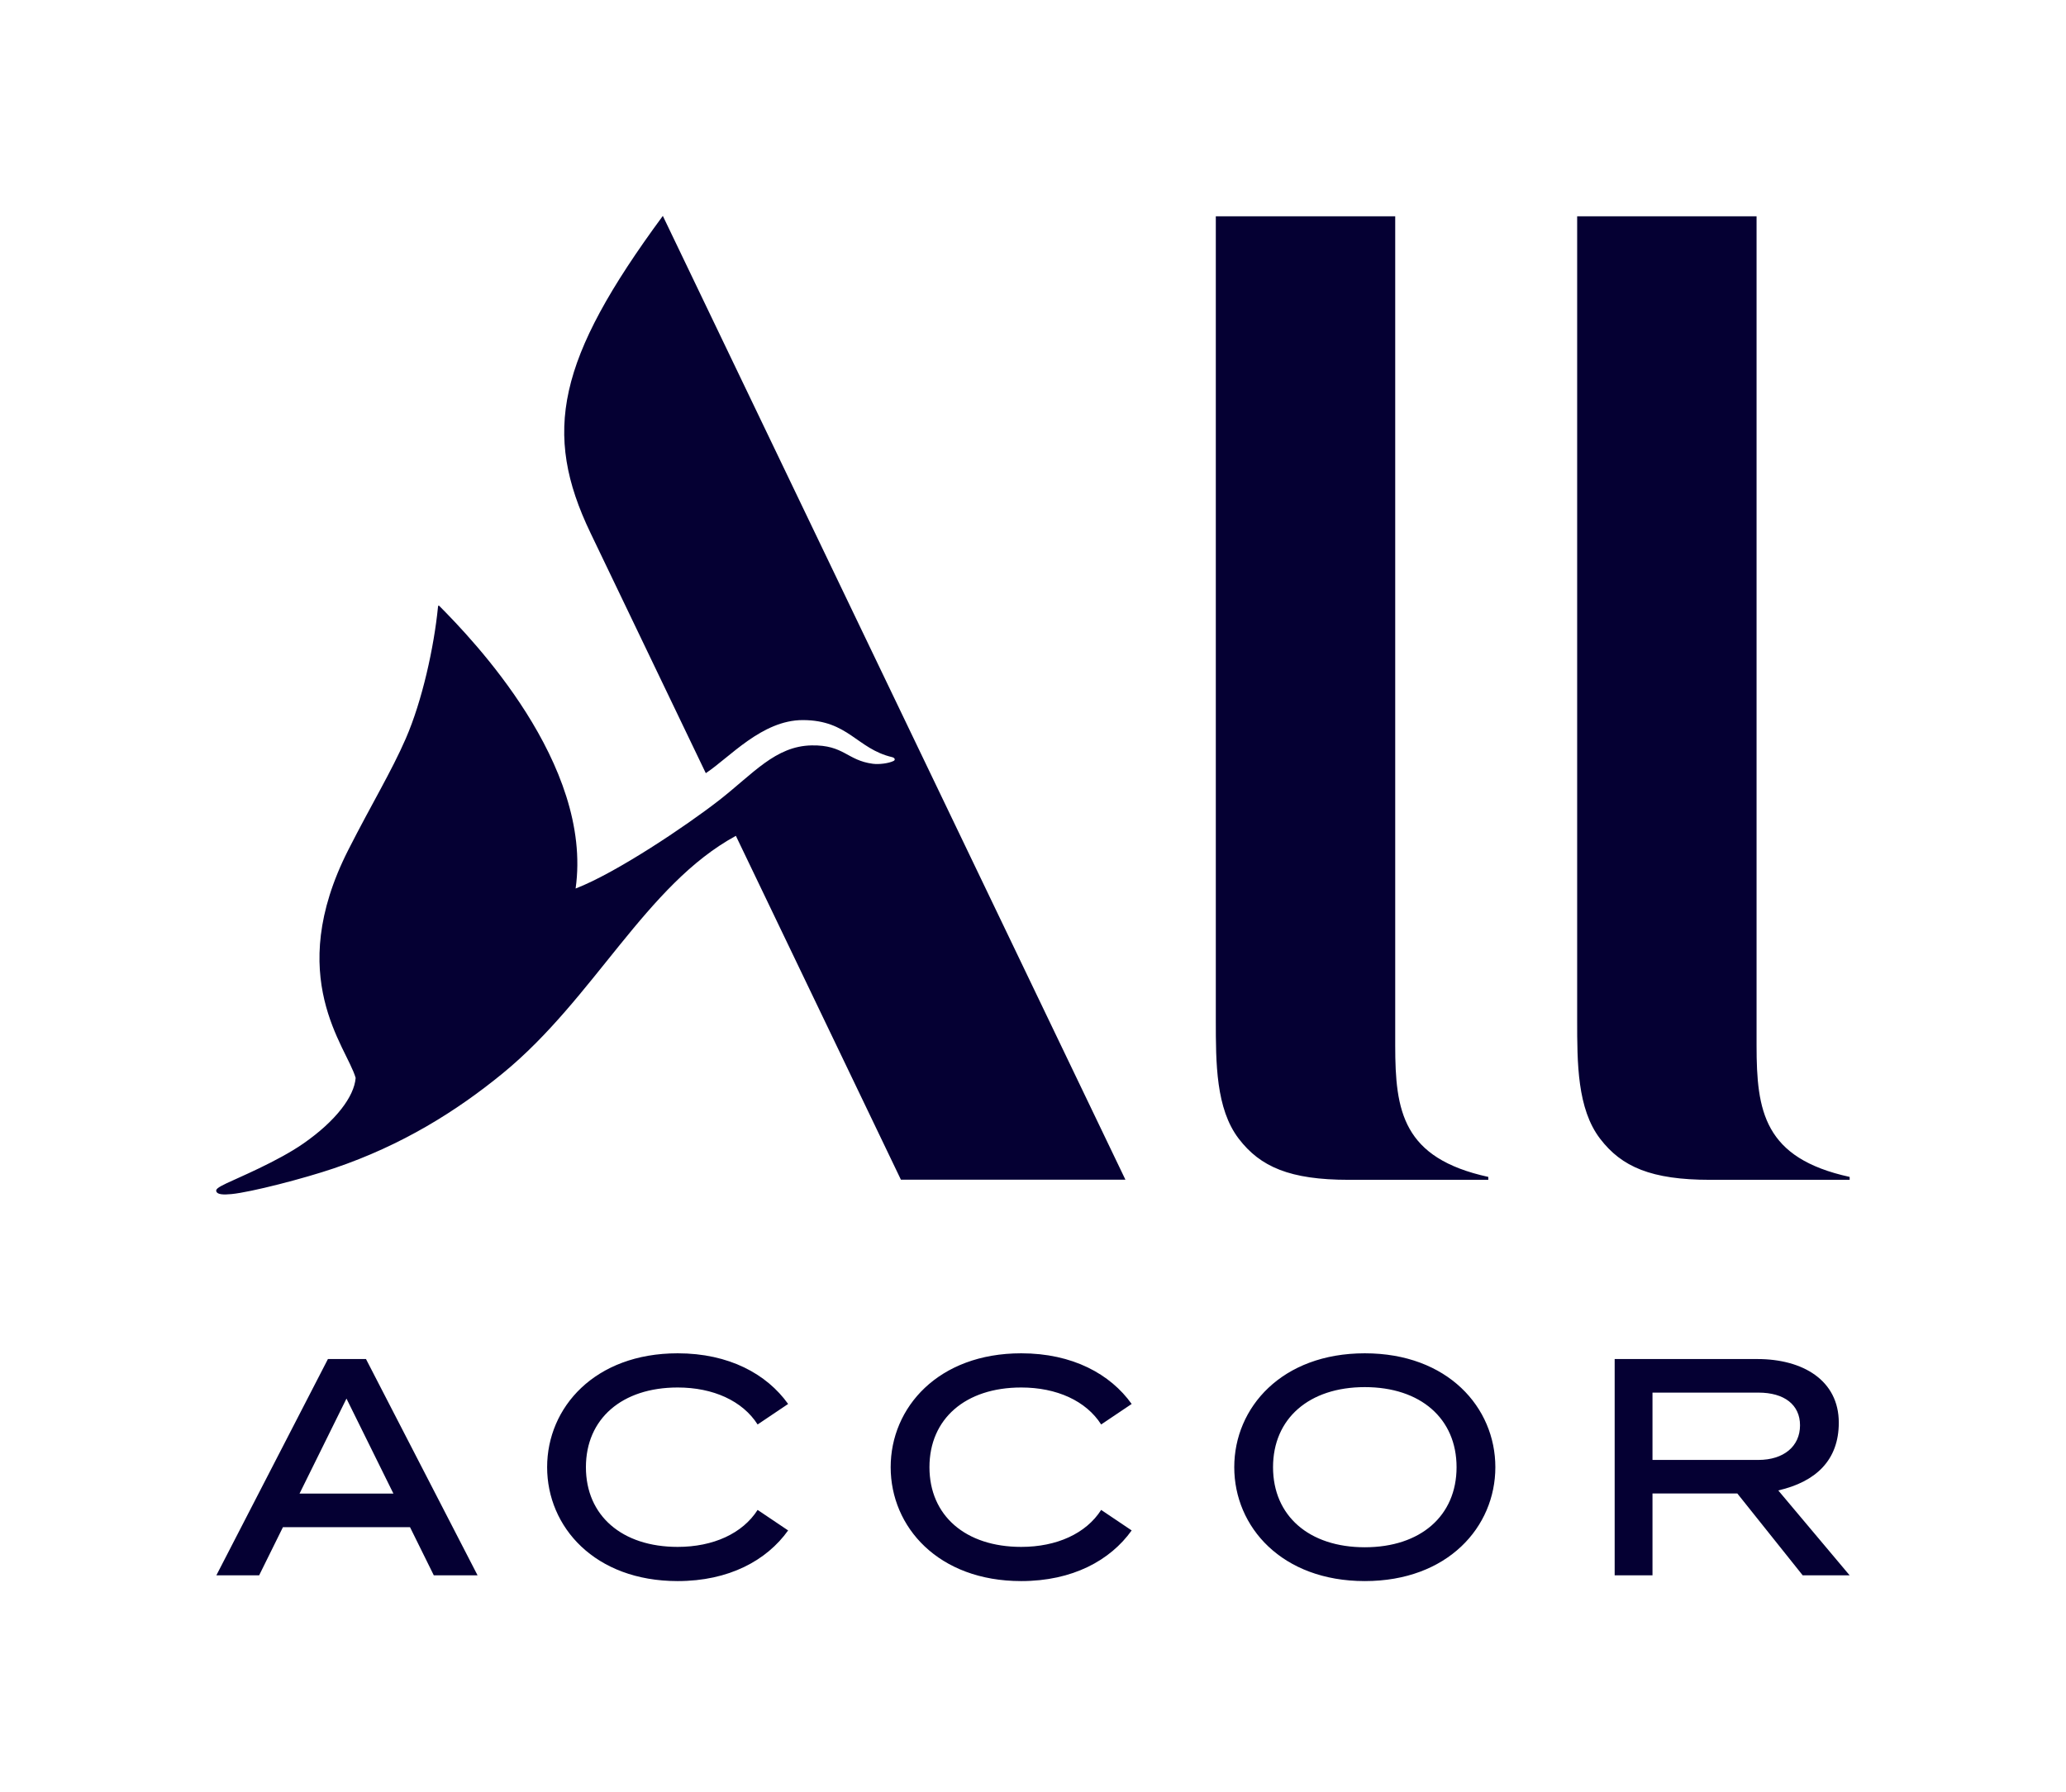
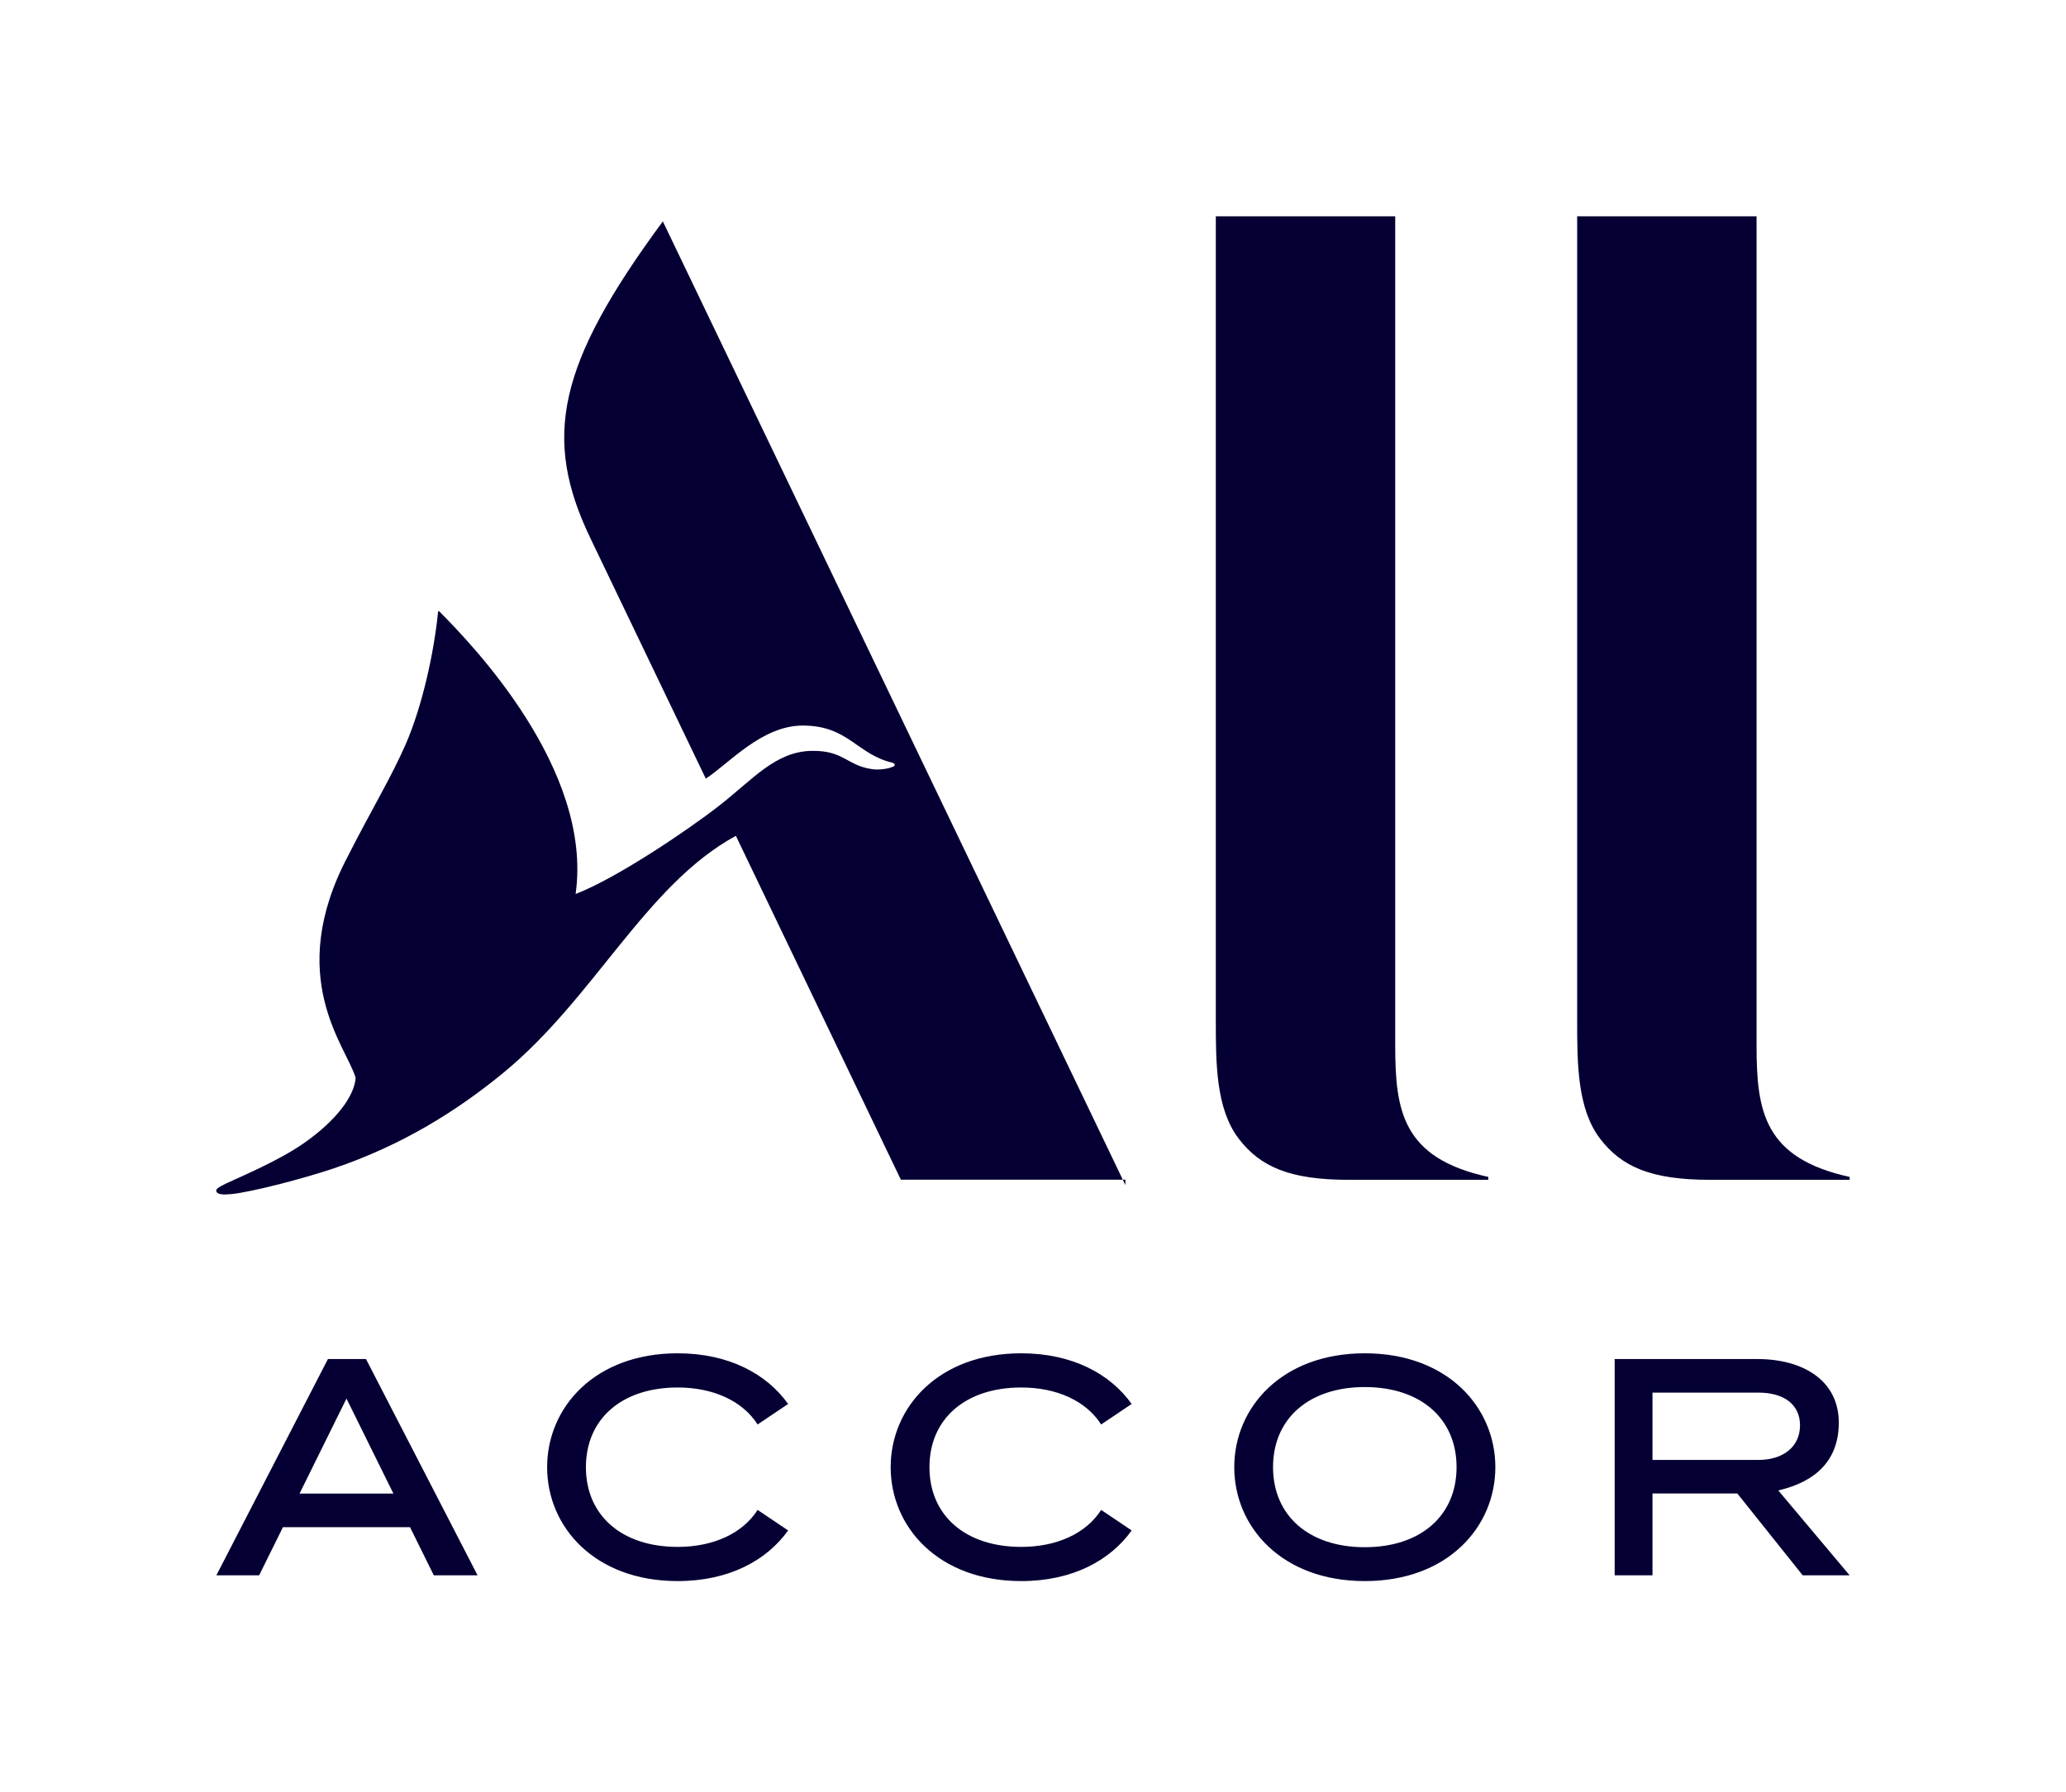
<svg xmlns="http://www.w3.org/2000/svg" baseProfile="tiny" version="1.2" viewBox="0 0 377.097 327.103">
  <g fill="#050033">
-     <path d="m337.607 287.613-13.029-15.502c6.861-1.579 11.047-5.517 11.047-12.369 0-7.741-6.56-11.619-14.869-11.619h-26.039v39.49h6.904v-14.942h15.487l11.931 14.942h8.568Zm-35.986-33.361h19.326c4.76 0 7.602 2.233 7.602 5.972 0 3.839-2.984 6.319-7.602 6.319h-19.326v-12.292ZM59.856 248.123l-20.366 39.49h7.81l4.344-8.795h23.193l4.344 8.795h7.988l-20.366-39.49h-6.947Zm-5.184 24.567 8.569-17.349 8.569 17.349H54.671ZM123.693 253.317c6.493 0 11.846 2.45 14.591 6.752l5.569-3.745c-3.899-5.468-10.798-9.249-20.16-9.249-15.134 0-23.828 9.879-23.828 20.793s8.694 20.794 23.828 20.794c9.363 0 16.261-3.78 20.16-9.248l-5.569-3.745c-2.745 4.302-8.098 6.751-14.591 6.751-10.175 0-16.749-5.712-16.749-14.551s6.574-14.551 16.749-14.551ZM186.398 253.317c6.493 0 11.846 2.45 14.591 6.752l5.569-3.745c-3.899-5.468-10.798-9.249-20.16-9.249-15.134 0-23.828 9.879-23.828 20.793s8.694 20.794 23.828 20.794c9.363 0 16.261-3.78 20.16-9.248l-5.569-3.745c-2.745 4.302-8.098 6.751-14.591 6.751-10.175 0-16.749-5.712-16.749-14.551s6.574-14.551 16.749-14.551ZM249.111 247.075c-15.134 0-23.828 9.879-23.828 20.793s8.694 20.793 23.828 20.793 23.828-9.879 23.828-20.793-8.694-20.793-23.828-20.793Zm0 35.412c-10.175 0-16.749-5.738-16.749-14.619s6.574-14.619 16.749-14.619 16.749 5.739 16.749 14.619-6.574 14.619-16.749 14.619Z" />
+     <path d="m337.607 287.613-13.029-15.502c6.861-1.579 11.047-5.517 11.047-12.369 0-7.740-6.56-11.619-14.869-11.619h-26.039v39.49h6.904v-14.942h15.487l11.931 14.942h8.568Zm-35.986-33.361h19.326c4.76 0 7.602 2.233 7.602 5.972 0 3.839-2.984 6.319-7.602 6.319h-19.326v-12.292ZM59.856 248.123l-20.366 39.49h7.81l4.344-8.795h23.193l4.344 8.795h7.988l-20.366-39.49h-6.947Zm-5.184 24.567 8.569-17.349 8.569 17.349H54.671ZM123.693 253.317c6.493 0 11.846 2.45 14.591 6.752l5.569-3.745c-3.899-5.468-10.798-9.249-20.16-9.249-15.134 0-23.828 9.879-23.828 20.793s8.694 20.794 23.828 20.794c9.363 0 16.261-3.78 20.16-9.248l-5.569-3.745c-2.745 4.302-8.098 6.751-14.591 6.751-10.175 0-16.749-5.712-16.749-14.551s6.574-14.551 16.749-14.551ZM186.398 253.317c6.493 0 11.846 2.45 14.591 6.752l5.569-3.745c-3.899-5.468-10.798-9.249-20.16-9.249-15.134 0-23.828 9.879-23.828 20.793s8.694 20.794 23.828 20.794c9.363 0 16.261-3.78 20.16-9.248l-5.569-3.745c-2.745 4.302-8.098 6.751-14.591 6.751-10.175 0-16.749-5.712-16.749-14.551s6.574-14.551 16.749-14.551ZM249.111 247.075c-15.134 0-23.828 9.879-23.828 20.793s8.694 20.793 23.828 20.793 23.828-9.879 23.828-20.793-8.694-20.793-23.828-20.793Zm0 35.402c-10.175 0-16.749-5.738-16.749-14.619s6.574-14.619 16.749-14.619 16.749 5.739 16.749 14.619-6.574 14.619-16.749 14.619Z" />
  </g>
  <g fill="#050033">
-     <path d="M271.653 215.402h-25.472c-10.734 0-16.136-2.358-20.072-7.497-4.193-5.475-4.193-13.816-4.193-21.72V39.49h32.746v151.402c0 11.985 1.344 20.562 16.992 23.98v.531ZM205.418 215.377h-40.979L134.316 152.6c-16.442 8.939-25.822 29.639-42.495 43.311-8.495 6.966-18.438 13.177-30.829 17.378-5.609 1.901-15.138 4.36-18.725 4.716-1.497.148-2.551.088-2.774-.453-.172-.418.241-.738 1.838-1.509 1.821-.88 9.346-3.994 14.061-7.281 5.886-4.102 9.258-8.54 9.523-11.963-1.62-5.705-13.146-18.368-1.355-41.603 4.231-8.337 7.89-14.337 10.511-20.367 3.011-6.927 5.141-16.685 5.866-23.937.042-.423.118-.402.349-.167 5.742 5.804 27.995 28.717 24.778 51.493 7.399-2.843 20.232-11.475 26.15-16.082 6.246-4.862 10.317-9.935 16.933-10.048 5.925-.101 6.435 2.731 11.154 3.354 1.169.154 2.899-.073 3.793-.511.363-.177.274-.573-.274-.702-6.435-1.518-7.976-6.762-16.294-6.762-7.461 0-13.4 6.87-17.701 9.691l-21.043-43.854c-8.801-18.341-6.114-31.67 13.202-57.889l84.433 175.962ZM337.608 215.402h-25.472c-10.734 0-16.136-2.358-20.072-7.497-4.193-5.475-4.193-13.816-4.193-21.72V39.49h32.746v151.402c0 11.985 1.344 20.562 16.992 23.98v.531Z" />
+     <path d="M271.653 215.402h-25.472c-10.734 0-16.136-2.358-20.072-7.497-4.193-5.475-4.193-13.816-4.193-21.72V39.49h32.746v151.402c0 11.985 1.344 20.562 16.992 23.98v.531ZM205.408 215.377h-40.979L134.316 152.6c-16.442 8.939-25.822 29.639-42.495 43.311-8.495 6.966-18.438 13.177-30.829 17.378-5.609 1.901-15.138 4.36-18.725 4.716-1.497.148-2.551.088-2.774-.453-.172-.408.240-.738 1.838-1.509 1.821-.88 9.346-3.994 14.061-7.281 5.886-4.102 9.258-8.54 9.523-11.963-1.62-5.705-13.146-18.368-1.355-40.603 4.231-8.337 7.89-14.337 10.511-20.367 3.011-6.927 5.140-16.685 5.866-23.937.042-.423.118-.402.349-.167 5.742 5.804 27.995 28.717 24.778 51.493 7.399-2.843 20.232-11.475 26.15-16.082 6.246-4.862 10.317-9.935 16.933-10.048 5.925-.101 6.435 2.731 11.154 3.354 1.169.154 2.899-.073 3.793-.511.363-.177.274-.573-.274-.702-6.435-1.518-7.976-6.762-16.294-6.762-7.461 0-13.4 6.87-17.701 9.691l-21.043-43.854c-8.801-18.340-6.114-31.67 13.202-57.889l84.433 175.962ZM337.608 215.402h-25.472c-10.734 0-16.136-2.358-20.072-7.497-4.193-5.475-4.193-13.816-4.193-21.72V39.49h32.746v151.402c0 11.985 1.344 20.562 16.992 23.98v.531Z" />
  </g>
</svg>
